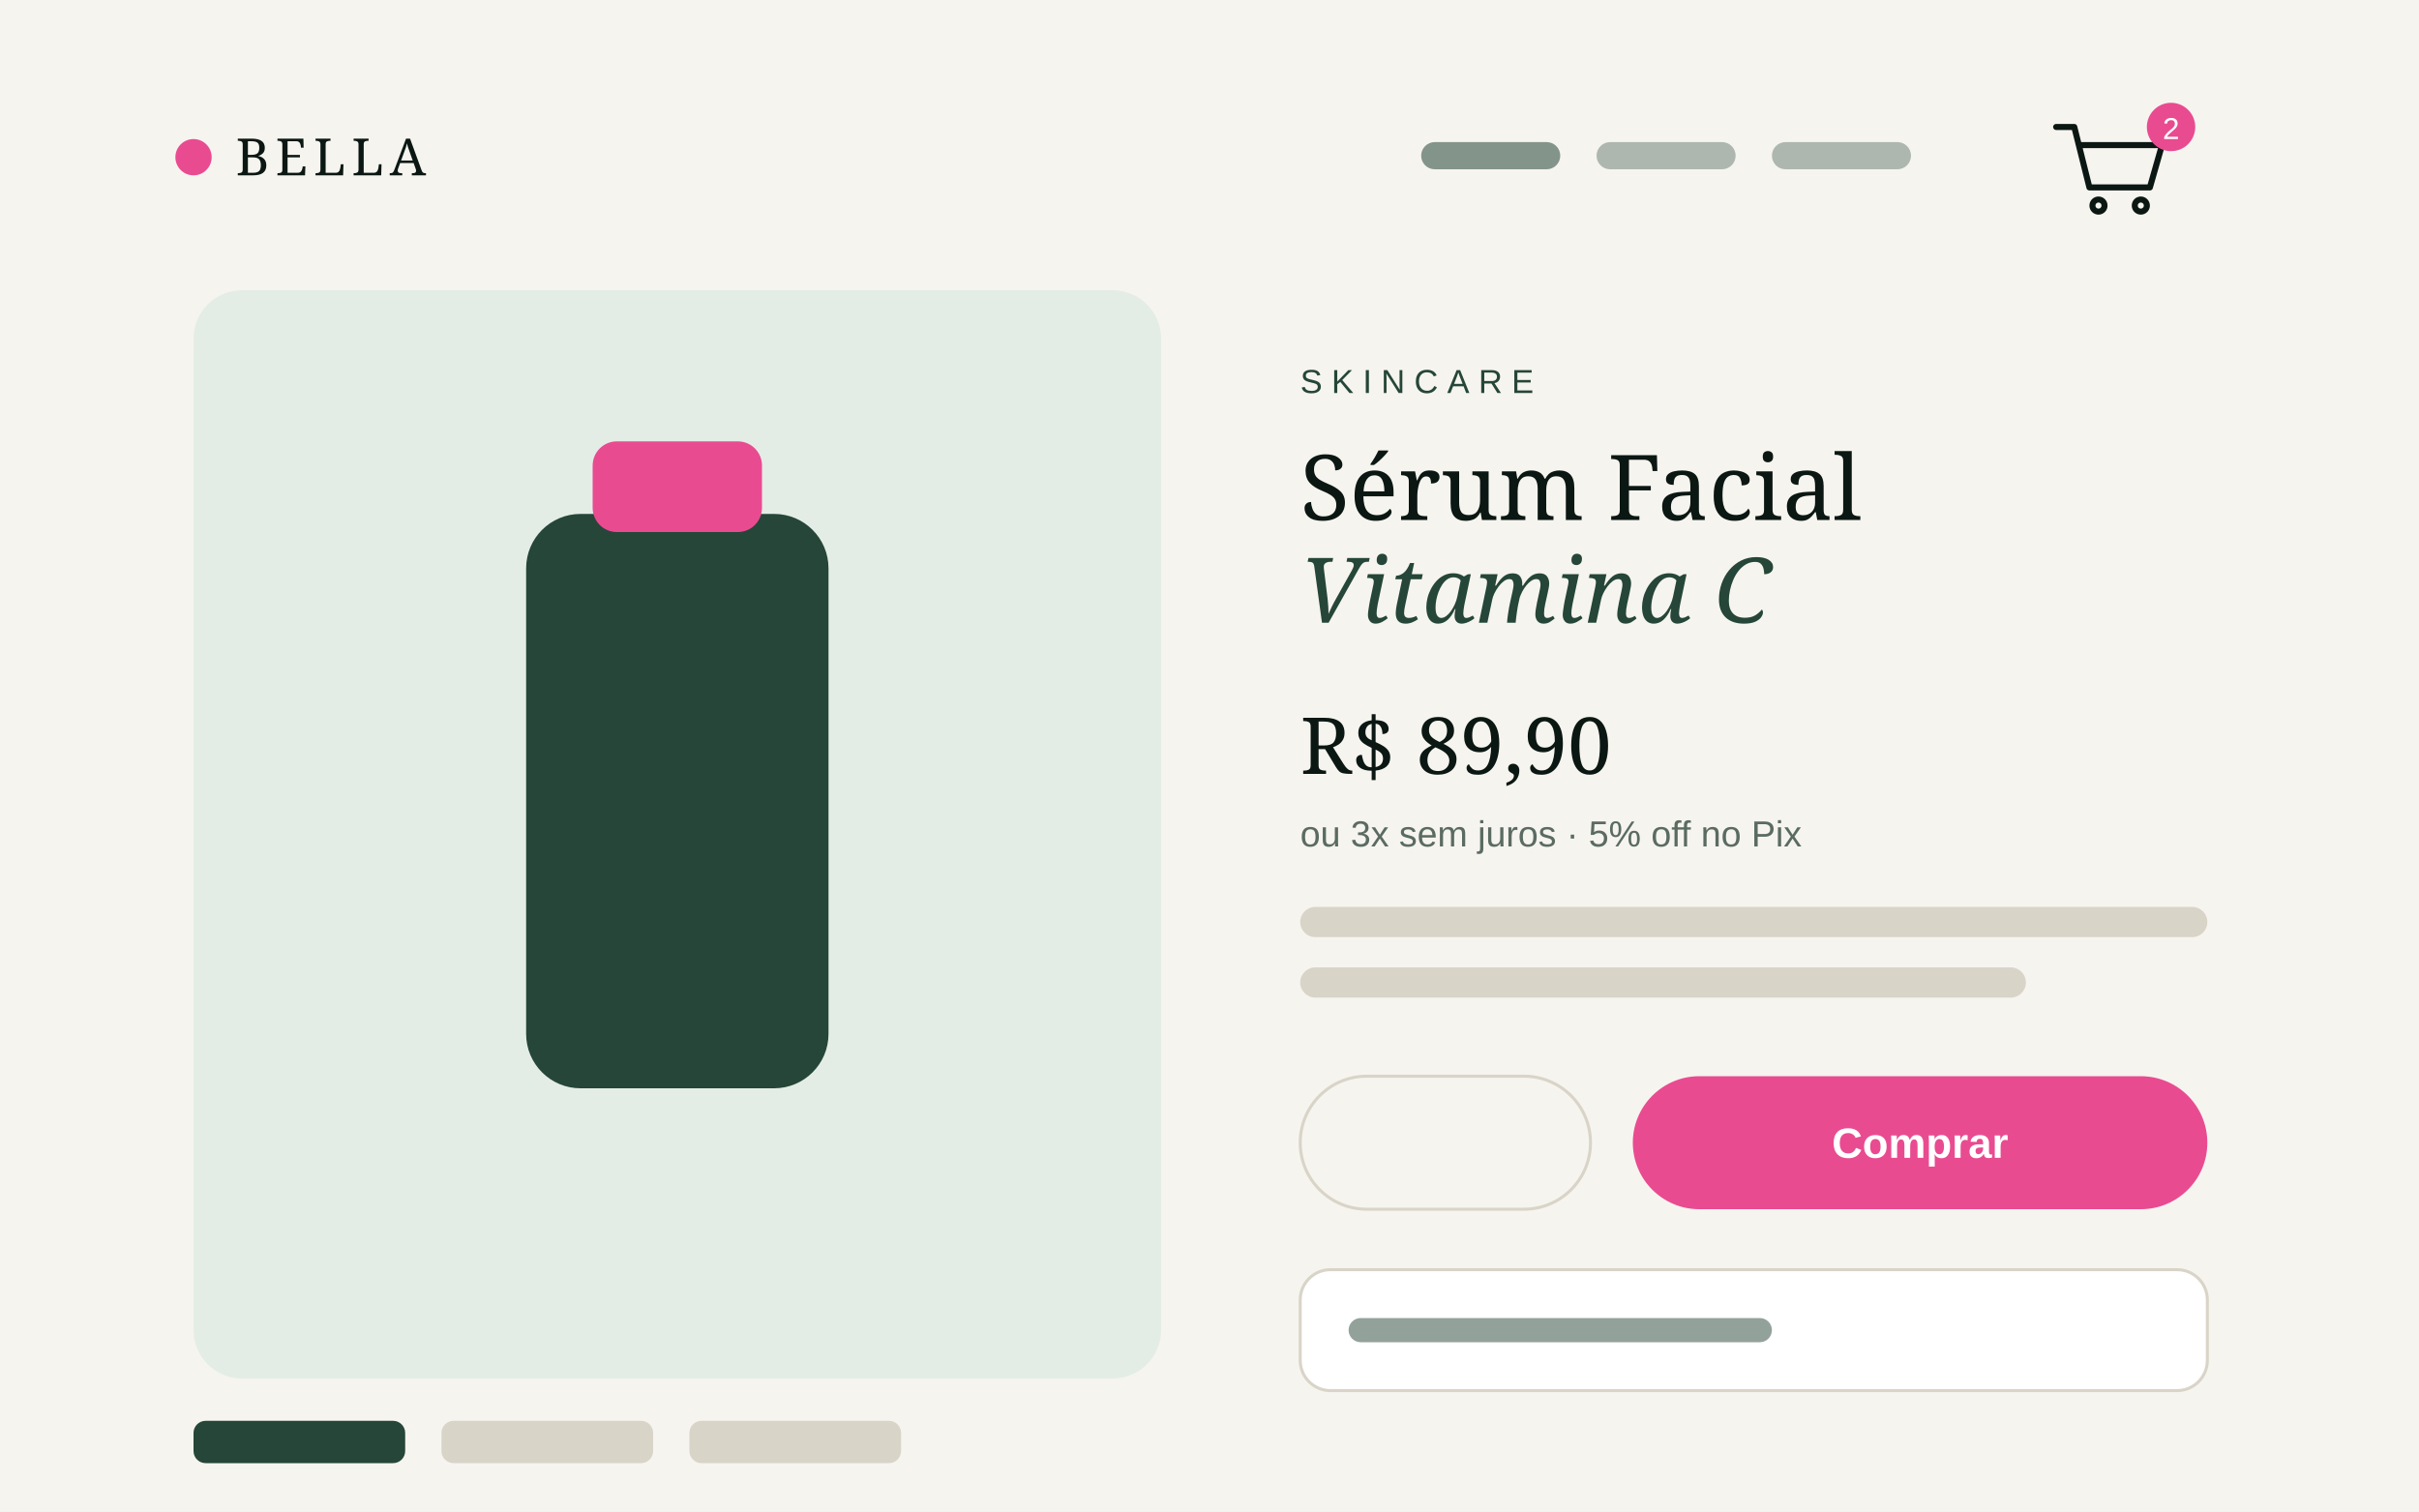
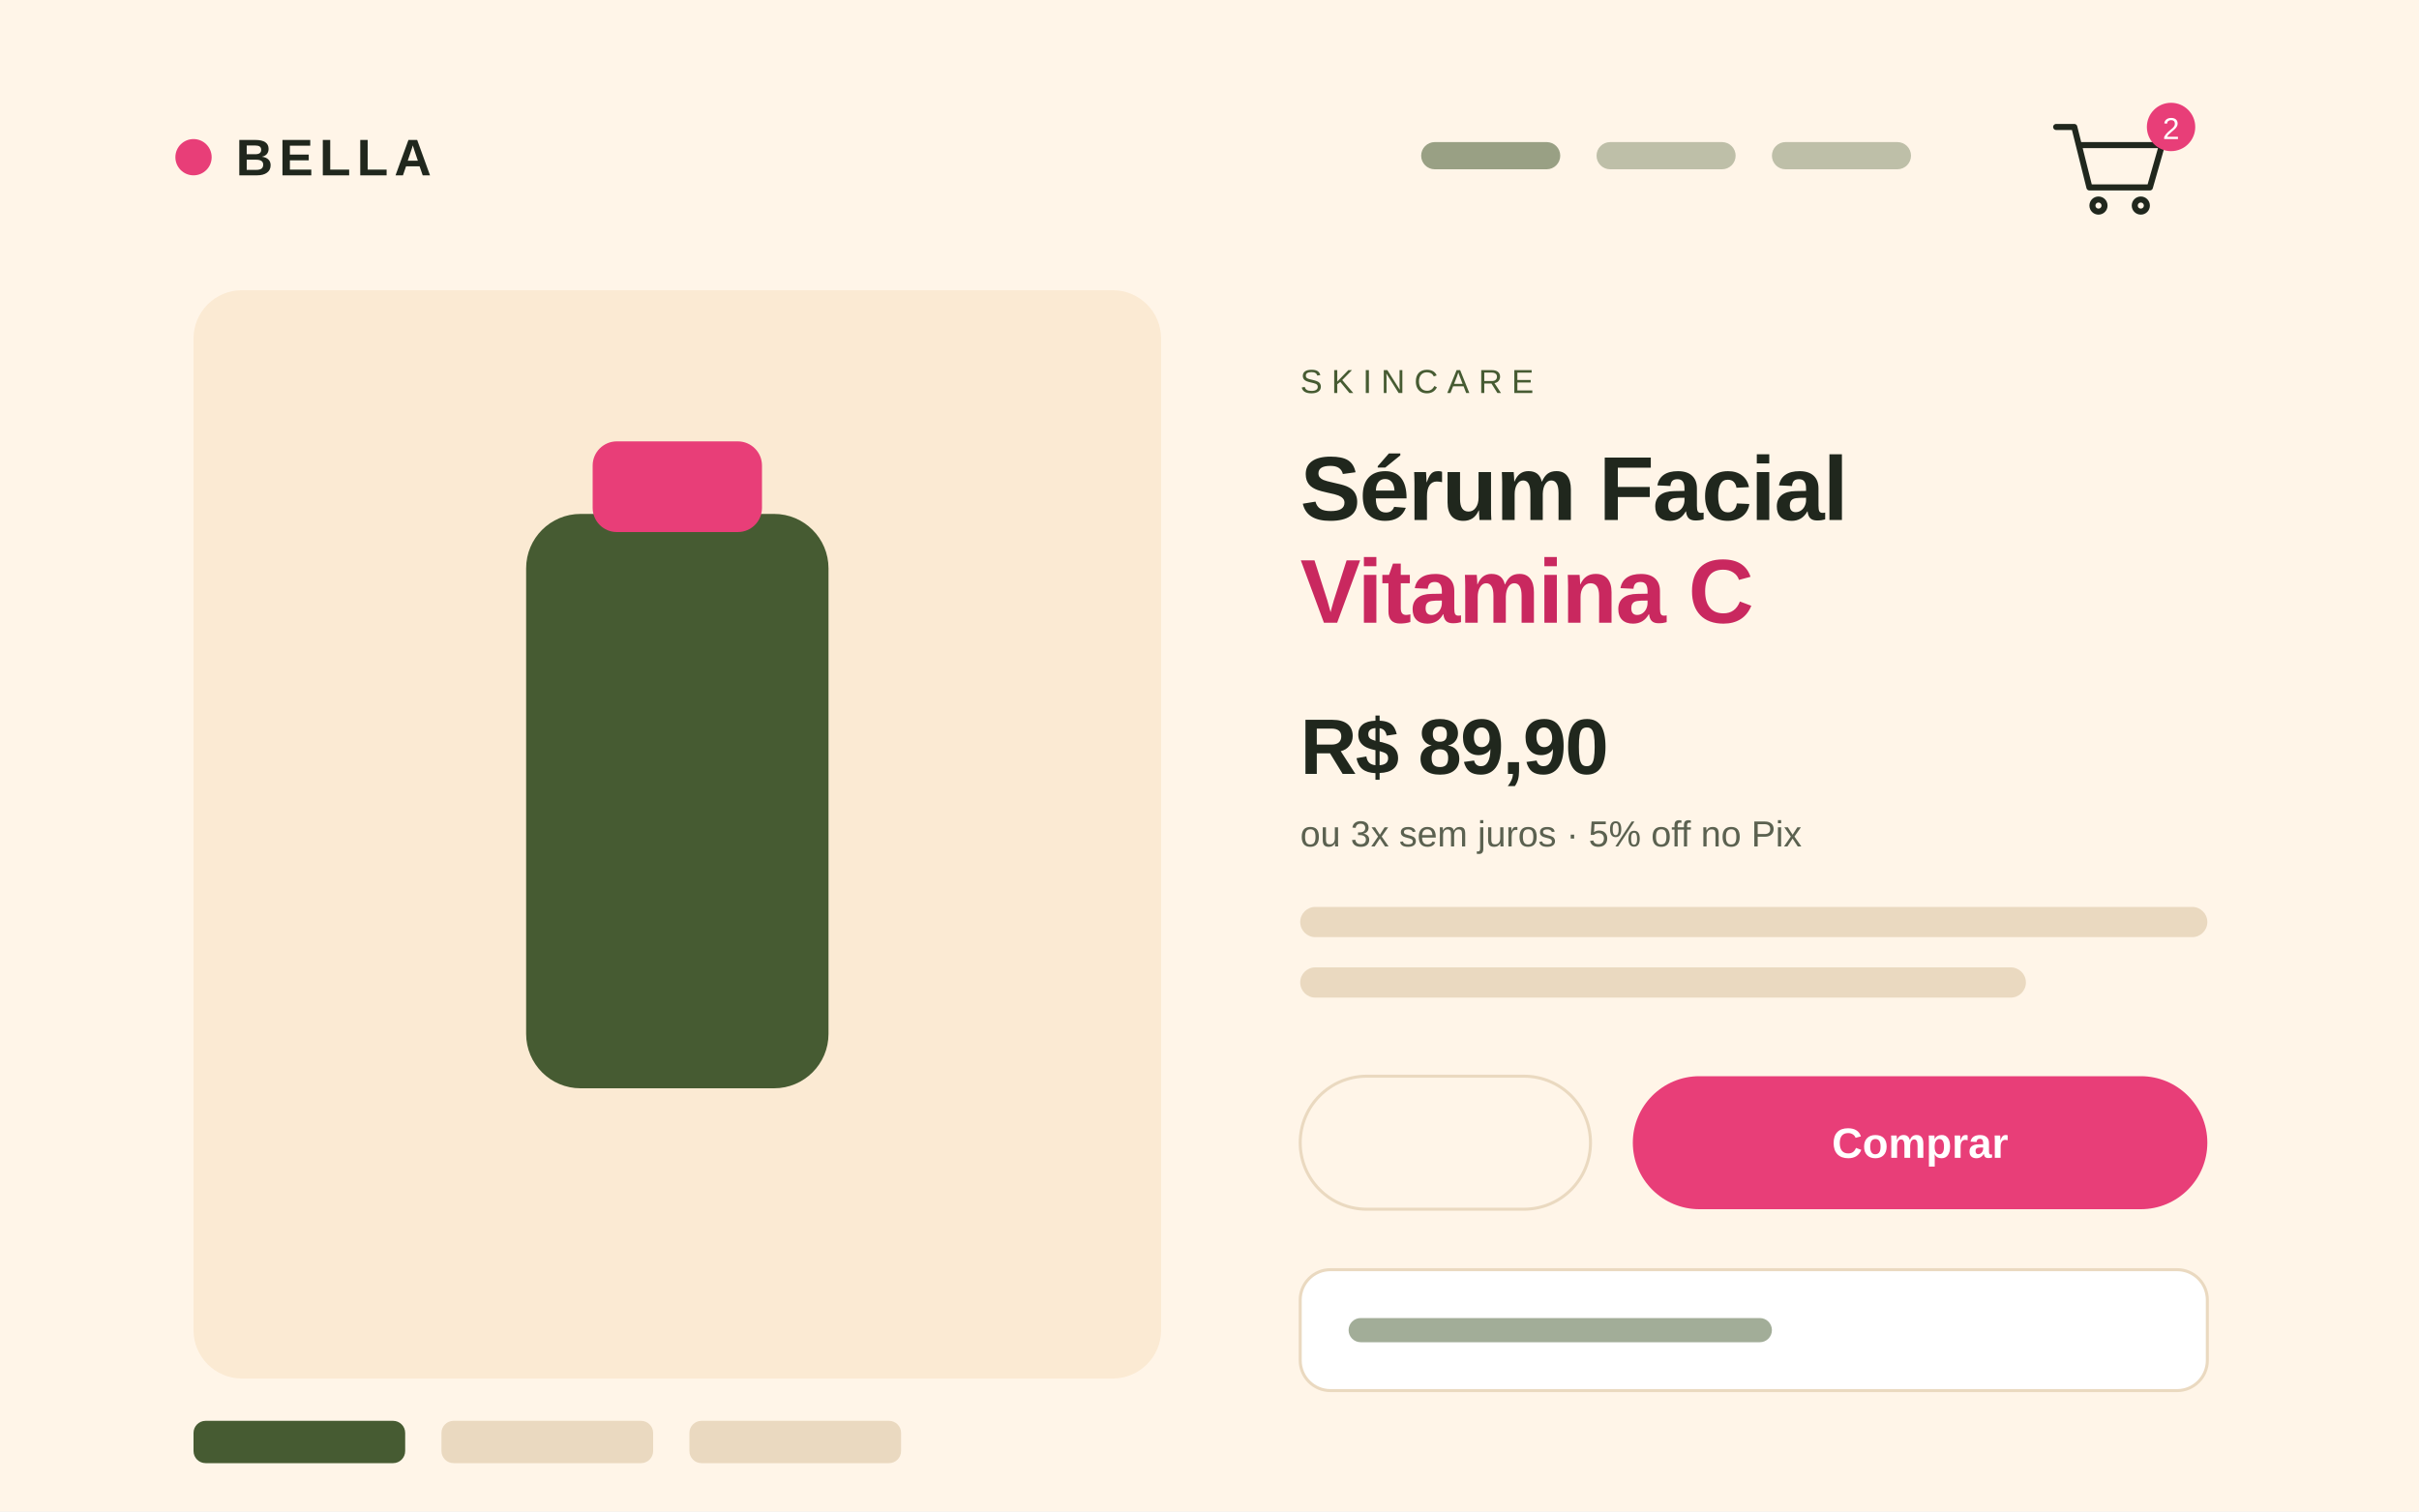
<svg xmlns="http://www.w3.org/2000/svg" viewBox="0 0 800 500" role="img" aria-label="Mockup de página de produto de cosméticos, com preço, parcelamento e botão de compra">
-   <rect width="800" height="500" fill="#F6F4EF" />
-   <circle cx="64" cy="52" r="6" fill="#E94B91" />
-   <text x="78" y="58" font-family="Georgia, serif" font-size="17" letter-spacing="2" fill="#0B1713">BELLA</text>
-   <rect x="470" y="47" width="46" height="9" rx="4.5" fill="#254638" opacity="0.55" />
-   <rect x="528" y="47" width="46" height="9" rx="4.5" fill="#254638" opacity="0.35" />
-   <rect x="586" y="47" width="46" height="9" rx="4.5" fill="#254638" opacity="0.35" />
-   <g fill="none" stroke="#0B1713" stroke-width="2" stroke-linecap="round" stroke-linejoin="round">
+   <rect width="800" height="500" fill="#FFF5E8" />
+   <circle cx="64" cy="52" r="6" fill="#E83E78" />
+   <text x="78" y="58" font-family="Arial, Helvetica, sans-serif" font-weight="bold" font-size="17" letter-spacing="2" fill="#20271D">BELLA</text>
+   <rect x="470" y="47" width="46" height="9" rx="4.5" fill="#465B32" opacity="0.55" />
+   <rect x="528" y="47" width="46" height="9" rx="4.5" fill="#465B32" opacity="0.35" />
+   <rect x="586" y="47" width="46" height="9" rx="4.5" fill="#465B32" opacity="0.35" />
+   <g fill="none" stroke="#20271D" stroke-width="2" stroke-linecap="round" stroke-linejoin="round">
    <path d="M680 42h6l5 20h20l4-14h-27" />
    <circle cx="694" cy="68" r="2" />
    <circle cx="708" cy="68" r="2" />
  </g>
-   <circle cx="718" cy="42" r="8" fill="#E94B91" />
+   <circle cx="718" cy="42" r="8" fill="#E83E78" />
  <text x="718" y="46" text-anchor="middle" font-family="Arial" font-size="10" fill="#fff">2</text>
-   <rect x="64" y="96" width="320" height="360" rx="16" fill="#E3EDE6" />
-   <rect x="174" y="170" width="100" height="190" rx="18" fill="#254638" />
-   <rect x="196" y="146" width="56" height="30" rx="8" fill="#E94B91" />
-   <rect x="64" y="470" width="70" height="14" rx="4" fill="#254638" />
-   <rect x="146" y="470" width="70" height="14" rx="4" fill="#D9D4C8" />
-   <rect x="228" y="470" width="70" height="14" rx="4" fill="#D9D4C8" />
-   <text x="430" y="130" font-family="Arial, sans-serif" font-size="11" letter-spacing="3" fill="#254638">SKINCARE</text>
-   <text x="430" y="172" font-family="Georgia, serif" font-size="30" fill="#0B1713">Sérum Facial</text>
-   <text x="430" y="206" font-family="Georgia, serif" font-size="30" font-style="italic" fill="#254638">Vitamina C</text>
-   <text x="430" y="256" font-family="Georgia, serif" font-size="26" fill="#0B1713">R$ 89,90</text>
-   <text x="430" y="280" font-family="Arial, sans-serif" font-size="12" fill="#5A6B62">ou 3x sem juros · 5% off no Pix</text>
-   <rect x="430" y="300" width="300" height="10" rx="5" fill="#D9D4C8" />
-   <rect x="430" y="320" width="240" height="10" rx="5" fill="#D9D4C8" />
-   <rect x="430" y="356" width="96" height="44" rx="22" fill="none" stroke="#D9D4C8" />
-   <rect x="540" y="356" width="190" height="44" rx="22" fill="#E94B91" />
+   <rect x="64" y="96" width="320" height="360" rx="16" fill="#FBEAD3" />
+   <rect x="174" y="170" width="100" height="190" rx="18" fill="#465B32" />
+   <rect x="196" y="146" width="56" height="30" rx="8" fill="#E83E78" />
+   <rect x="64" y="470" width="70" height="14" rx="4" fill="#465B32" />
+   <rect x="146" y="470" width="70" height="14" rx="4" fill="#EAD9C0" />
+   <rect x="228" y="470" width="70" height="14" rx="4" fill="#EAD9C0" />
+   <text x="430" y="130" font-family="Arial, sans-serif" font-size="11" letter-spacing="3" fill="#465B32">SKINCARE</text>
+   <text x="430" y="172" font-family="Arial, Helvetica, sans-serif" font-weight="bold" letter-spacing="-0.5" font-size="30" fill="#20271D">Sérum Facial</text>
+   <text x="430" y="206" font-family="Arial, Helvetica, sans-serif" font-weight="bold" letter-spacing="-0.5" font-size="30" fill="#C9285F">Vitamina C</text>
+   <text x="430" y="256" font-family="Arial, Helvetica, sans-serif" font-weight="bold" letter-spacing="-0.5" font-size="26" fill="#20271D">R$ 89,90</text>
+   <text x="430" y="280" font-family="Arial, sans-serif" font-size="12" fill="#5B6150">ou 3x sem juros · 5% off no Pix</text>
+   <rect x="430" y="300" width="300" height="10" rx="5" fill="#EAD9C0" />
+   <rect x="430" y="320" width="240" height="10" rx="5" fill="#EAD9C0" />
+   <rect x="430" y="356" width="96" height="44" rx="22" fill="none" stroke="#EAD9C0" />
+   <rect x="540" y="356" width="190" height="44" rx="22" fill="#E83E78" />
  <text x="635" y="383" text-anchor="middle" font-family="Arial, sans-serif" font-size="14" font-weight="bold" fill="#fff">Comprar</text>
-   <rect x="430" y="420" width="300" height="40" rx="10" fill="#FFFFFF" stroke="#D9D4C8" />
-   <rect x="446" y="436" width="140" height="8" rx="4" fill="#254638" opacity="0.5" />
+   <rect x="430" y="420" width="300" height="40" rx="10" fill="#FFFFFF" stroke="#EAD9C0" />
+   <rect x="446" y="436" width="140" height="8" rx="4" fill="#465B32" opacity="0.5" />
</svg>
